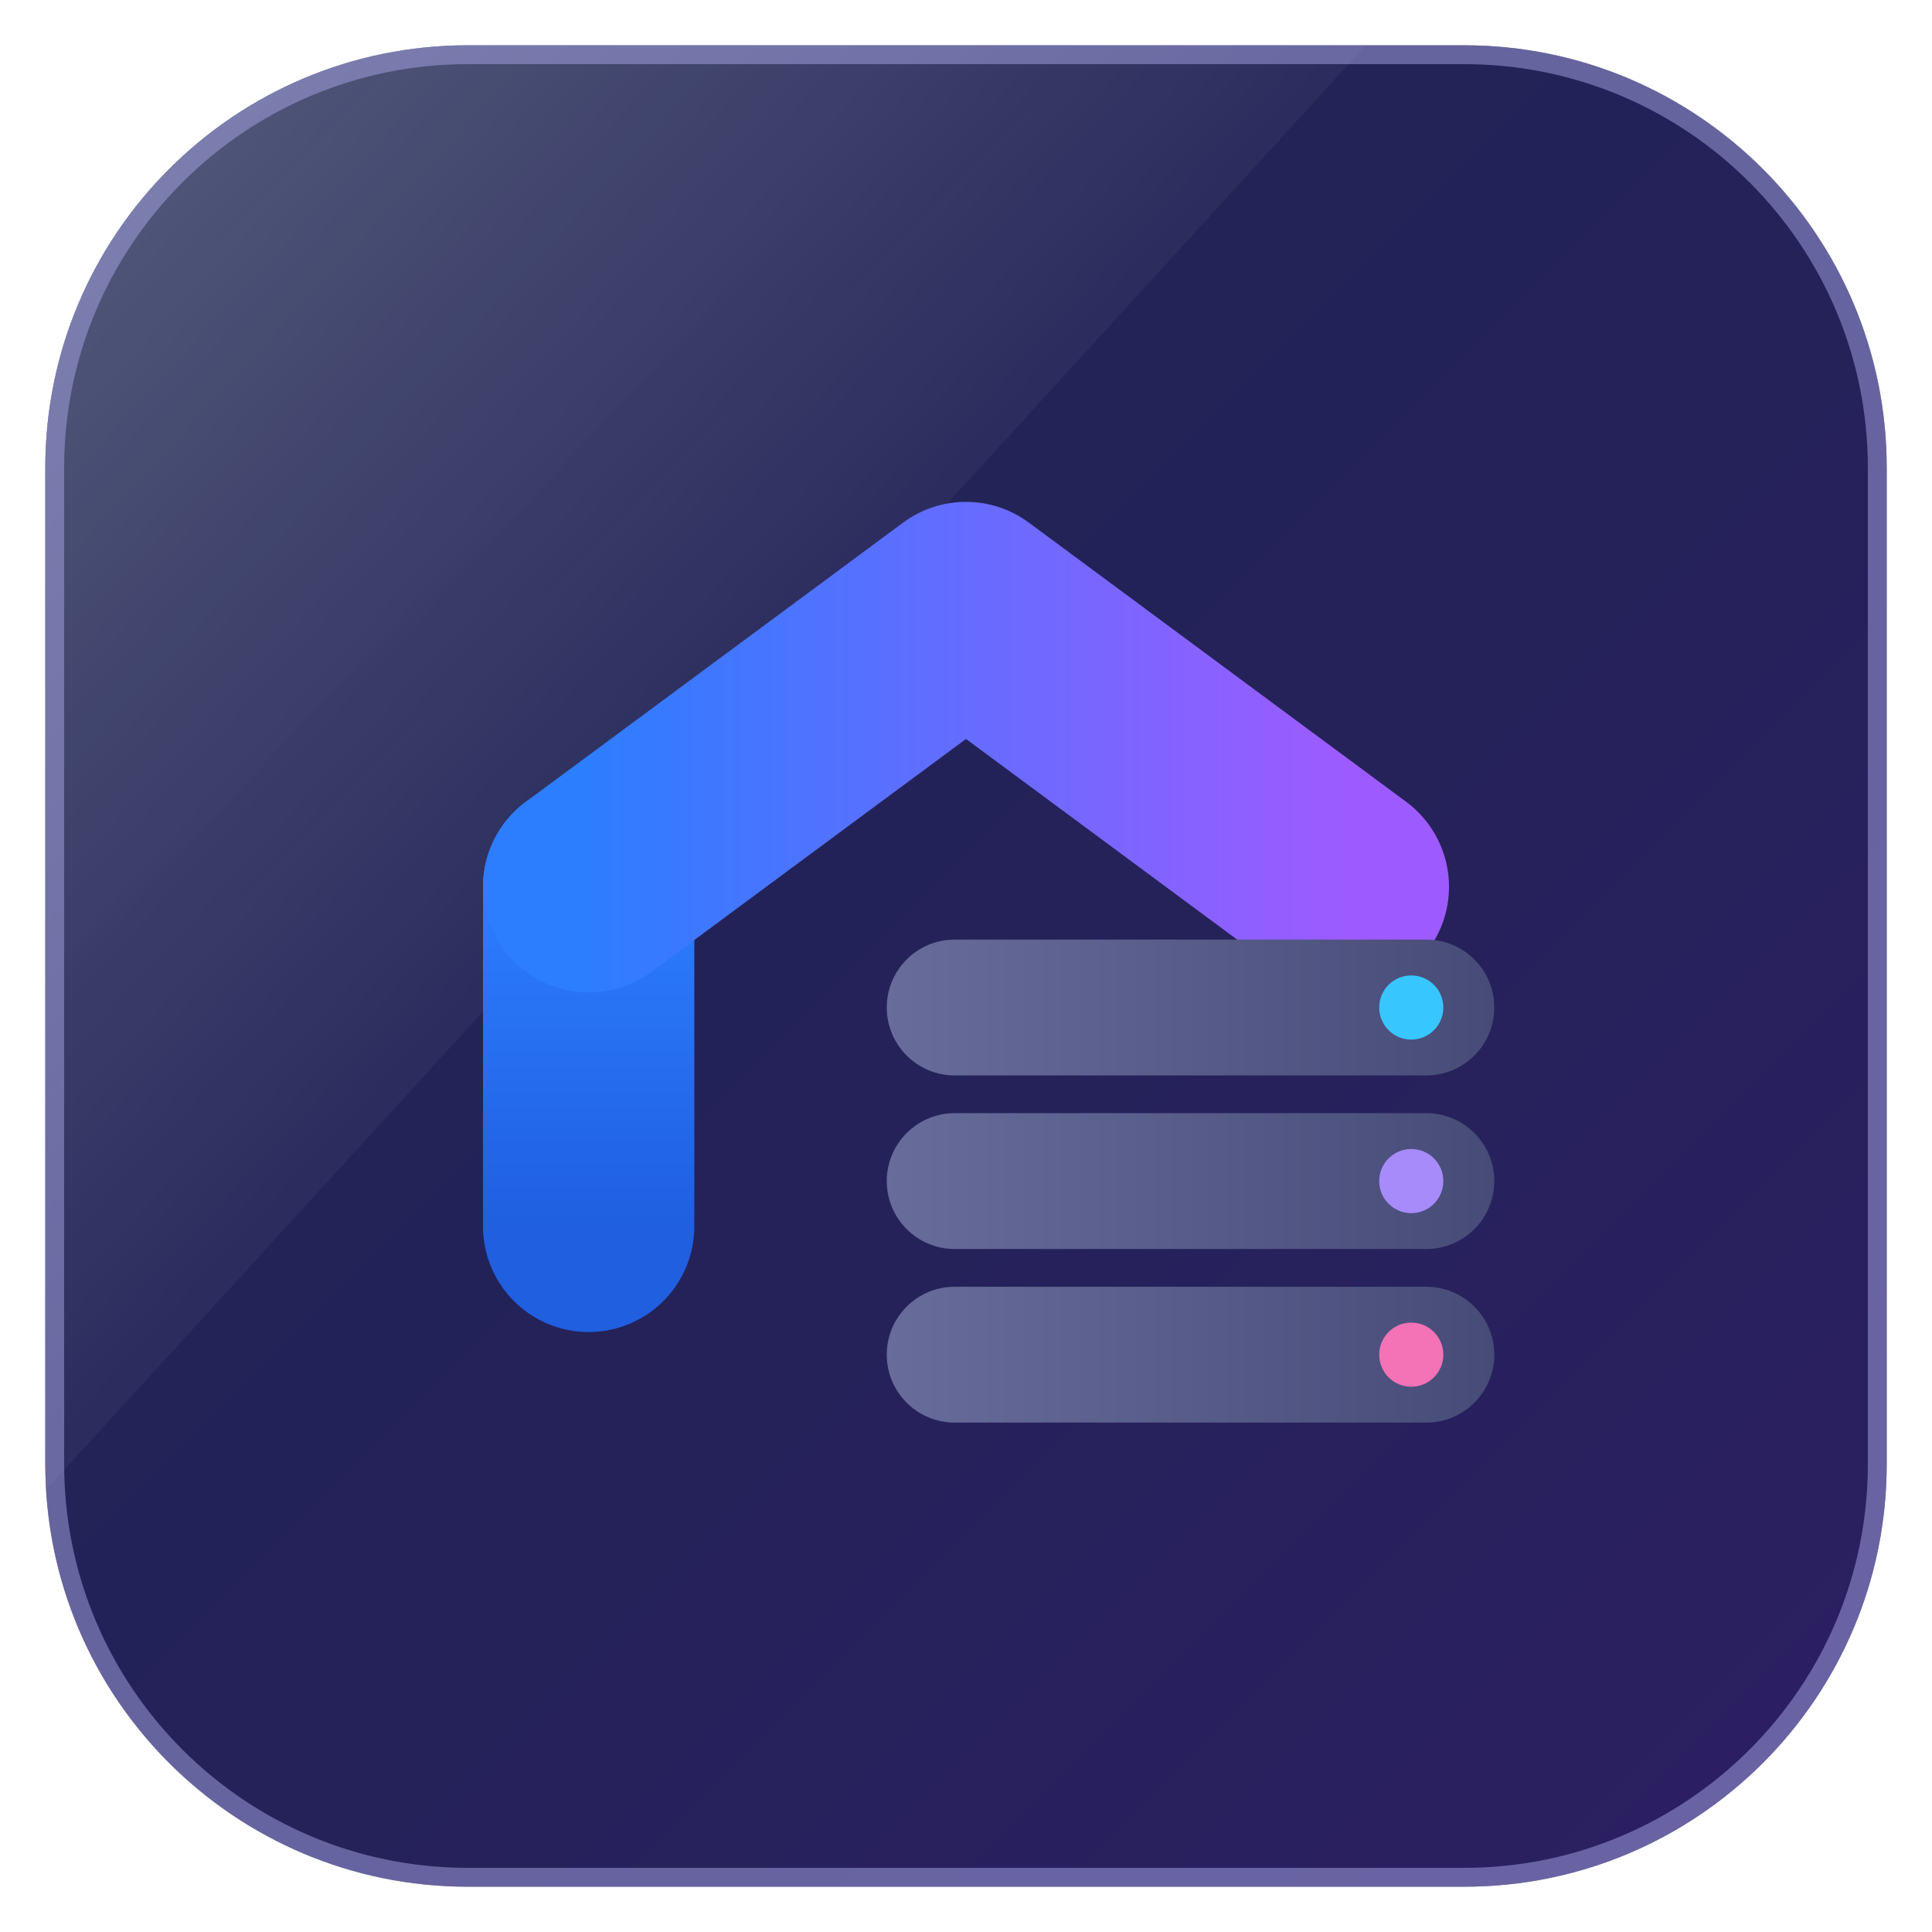
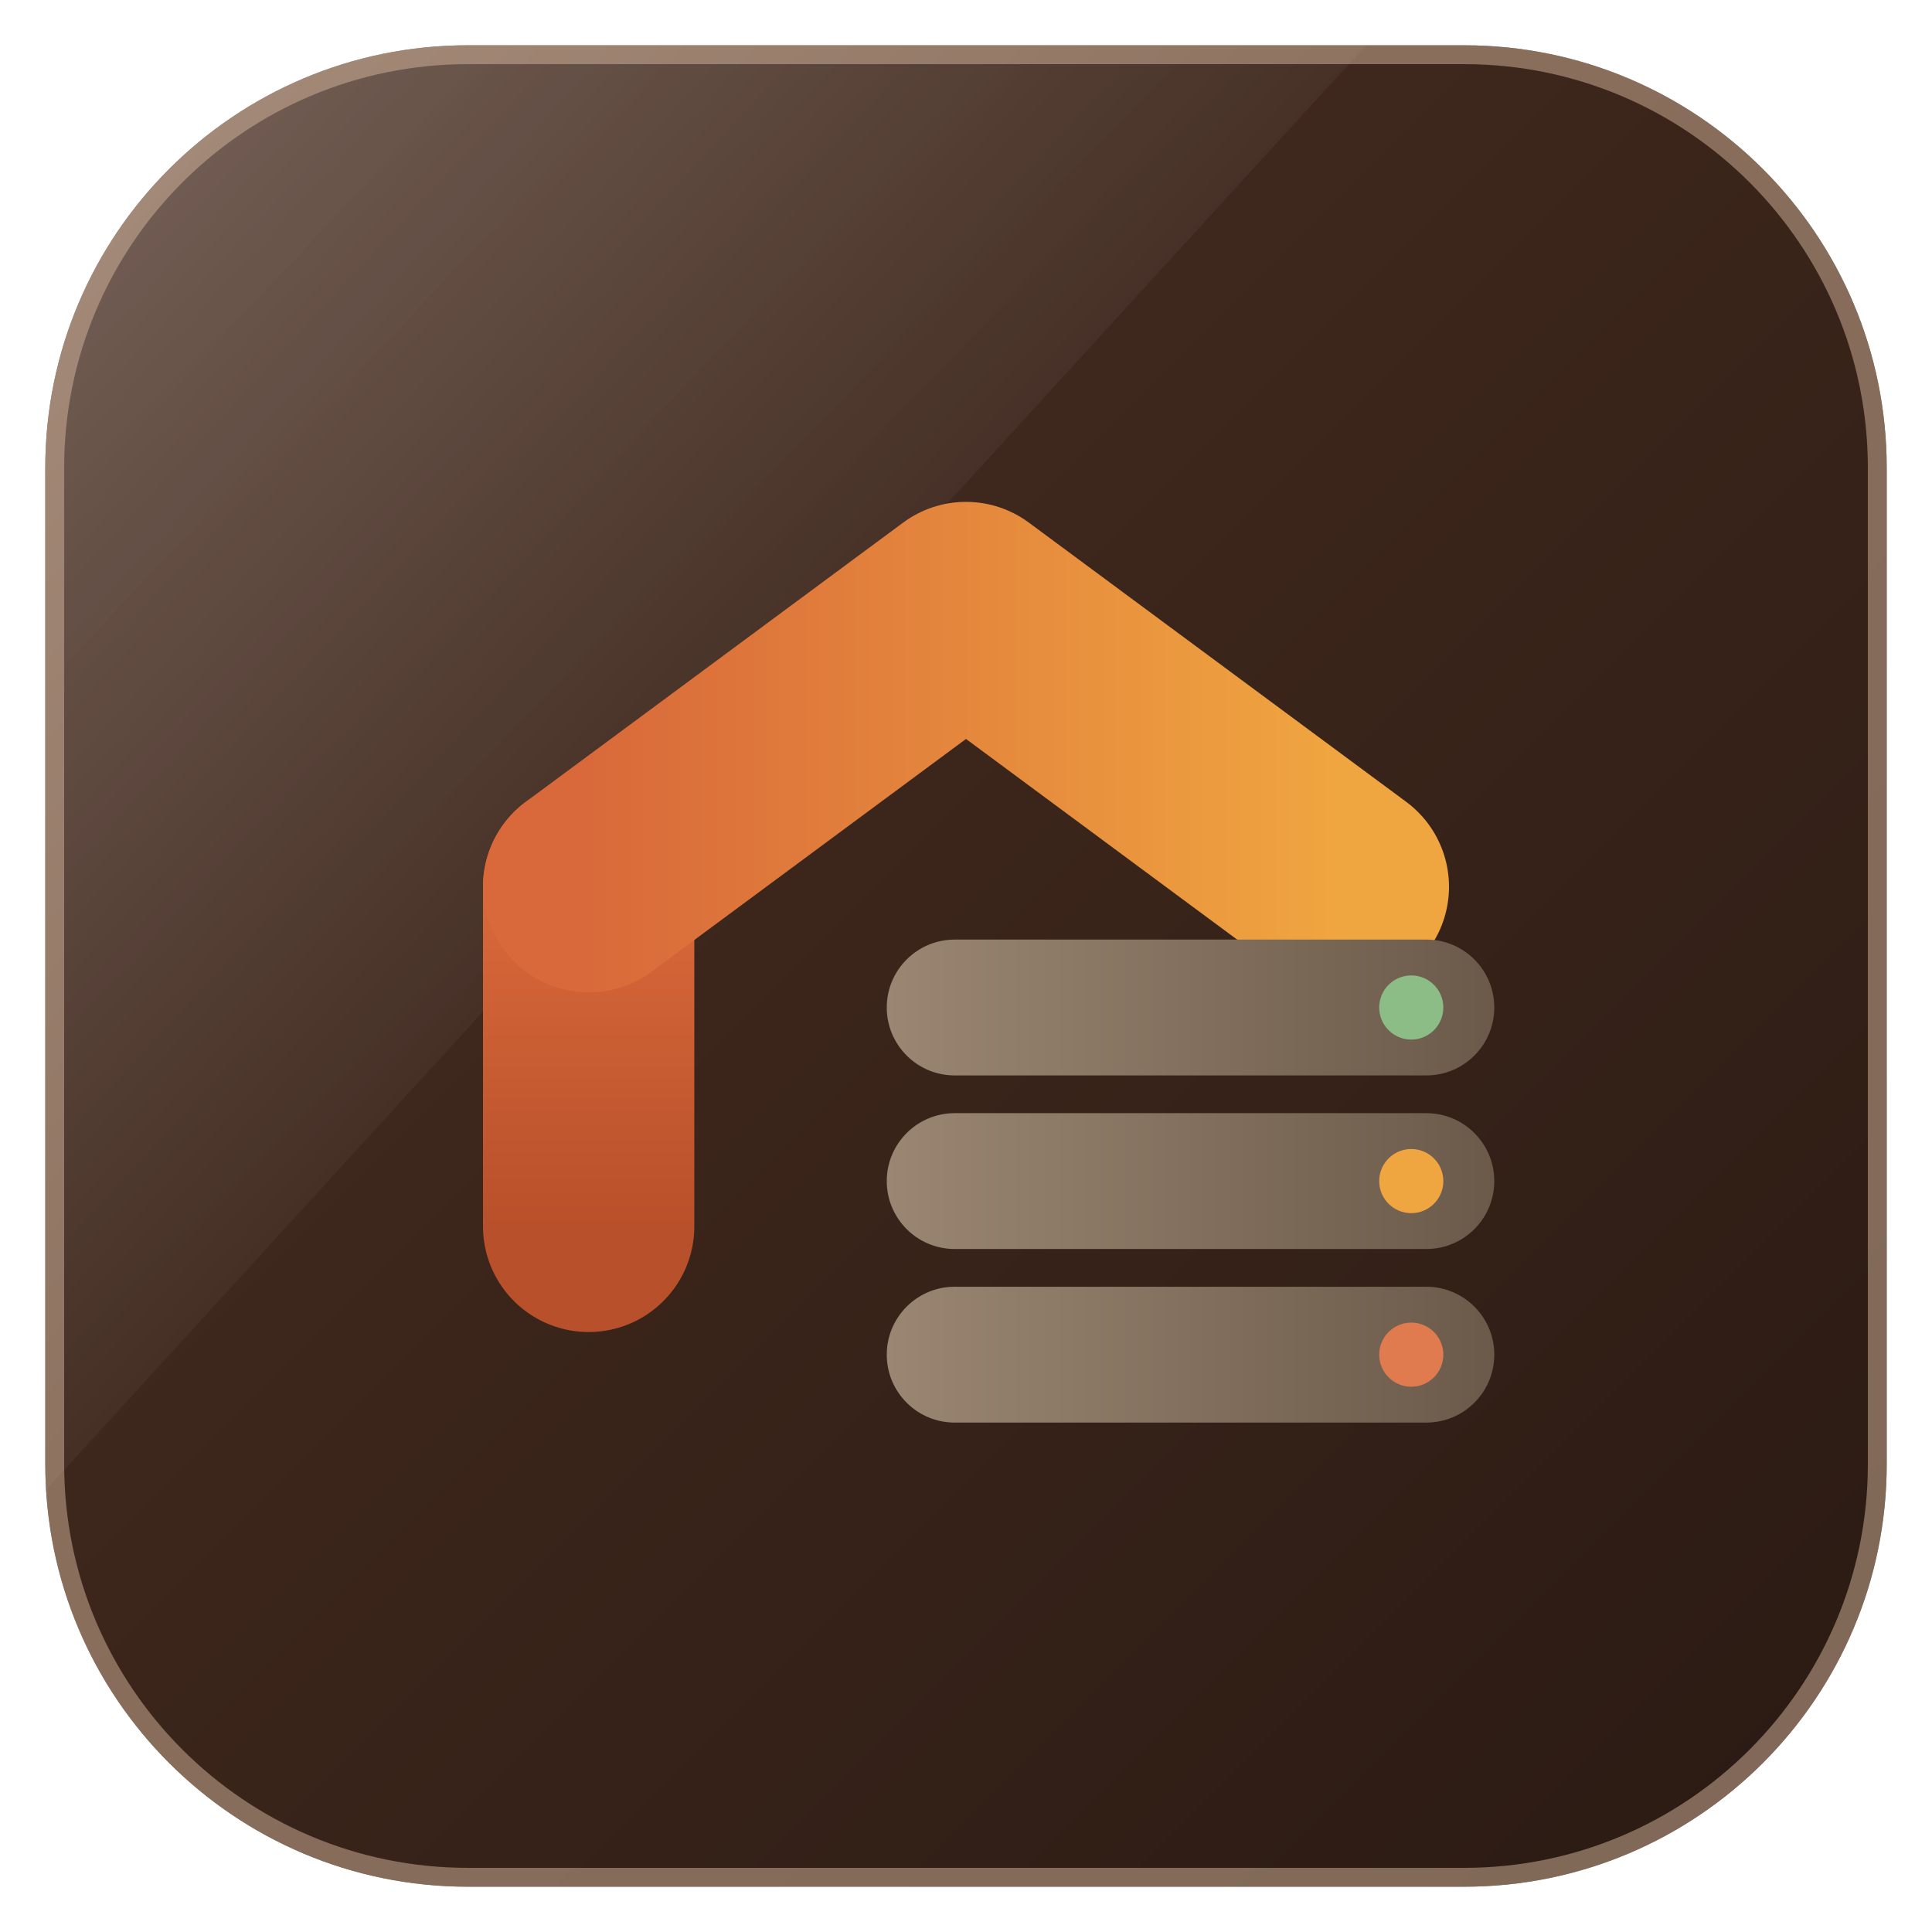
<svg xmlns="http://www.w3.org/2000/svg" viewBox="0 0 1024 1024" width="1024" height="1024">
  <defs>
    <linearGradient id="tile" x1="0" y1="0" x2="1" y2="1">
-       <stop offset="0" stop-color="#1c2550" />
-       <stop offset="1" stop-color="#2c1f62" />
+       <stop offset="0" stop-color="#4a2f22" />
+       <stop offset="1" stop-color="#2a1a13" />
    </linearGradient>
    <linearGradient id="roof" x1="0" y1="0" x2="1" y2="0">
-       <stop offset="0" stop-color="#2d7dff" />
-       <stop offset="1" stop-color="#9d5bff" />
+       <stop offset="0" stop-color="#d9693a" />
+       <stop offset="1" stop-color="#f0a640" />
    </linearGradient>
    <linearGradient id="wall" gradientUnits="userSpaceOnUse" x1="312" y1="470" x2="312" y2="650">
-       <stop offset="0" stop-color="#2d7dff" />
-       <stop offset="1" stop-color="#1f5fe0" />
+       <stop offset="0" stop-color="#d9693a" />
+       <stop offset="1" stop-color="#b8502b" />
    </linearGradient>
    <linearGradient id="rail" x1="0" y1="0" x2="1" y2="0">
-       <stop offset="0" stop-color="#676c9a" />
-       <stop offset="1" stop-color="#474b78" />
+       <stop offset="0" stop-color="#9a8672" />
+       <stop offset="1" stop-color="#6b5a4a" />
    </linearGradient>
    <linearGradient id="gloss" x1="0" y1="0" x2="1" y2="1">
      <stop offset="0" stop-color="#ffffff" stop-opacity="0.26" />
      <stop offset="0.6" stop-color="#ffffff" stop-opacity="0" />
    </linearGradient>
    <clipPath id="clip">
      <rect x="24" y="24" width="976" height="976" rx="224" />
    </clipPath>
  </defs>
  <rect x="24" y="24" width="976" height="976" rx="224" fill="url(#tile)" />
  <path clip-path="url(#clip)" d="M24 24h700L24 790z" fill="url(#gloss)" />
-   <rect x="29" y="29" width="966" height="966" rx="219" fill="none" stroke="#a9a6e6" stroke-opacity="0.5" stroke-width="10" />
+   <rect x="29" y="29" width="966" height="966" rx="219" fill="none" stroke="#d7b79c" stroke-opacity="0.5" stroke-width="10" />
  <path d="M312 650V470" stroke="url(#wall)" stroke-width="112" stroke-linecap="round" fill="none" />
  <path d="M312 470 512 322l200 148" stroke="url(#roof)" stroke-width="112" stroke-linecap="round" stroke-linejoin="round" fill="none" />
  <rect x="470" y="498" width="322" height="72" rx="36" fill="url(#rail)" />
  <rect x="470" y="590" width="322" height="72" rx="36" fill="url(#rail)" />
  <rect x="470" y="682" width="322" height="72" rx="36" fill="url(#rail)" />
-   <circle cx="748" cy="534" r="17" fill="#38c6ff" />
-   <circle cx="748" cy="626" r="17" fill="#a78bfa" />
-   <circle cx="748" cy="718" r="17" fill="#f472b6" />
+   <circle cx="748" cy="534" r="17" fill="#8cbd86" />
+   <circle cx="748" cy="626" r="17" fill="#f0a640" />
+   <circle cx="748" cy="718" r="17" fill="#e07a4f" />
</svg>
